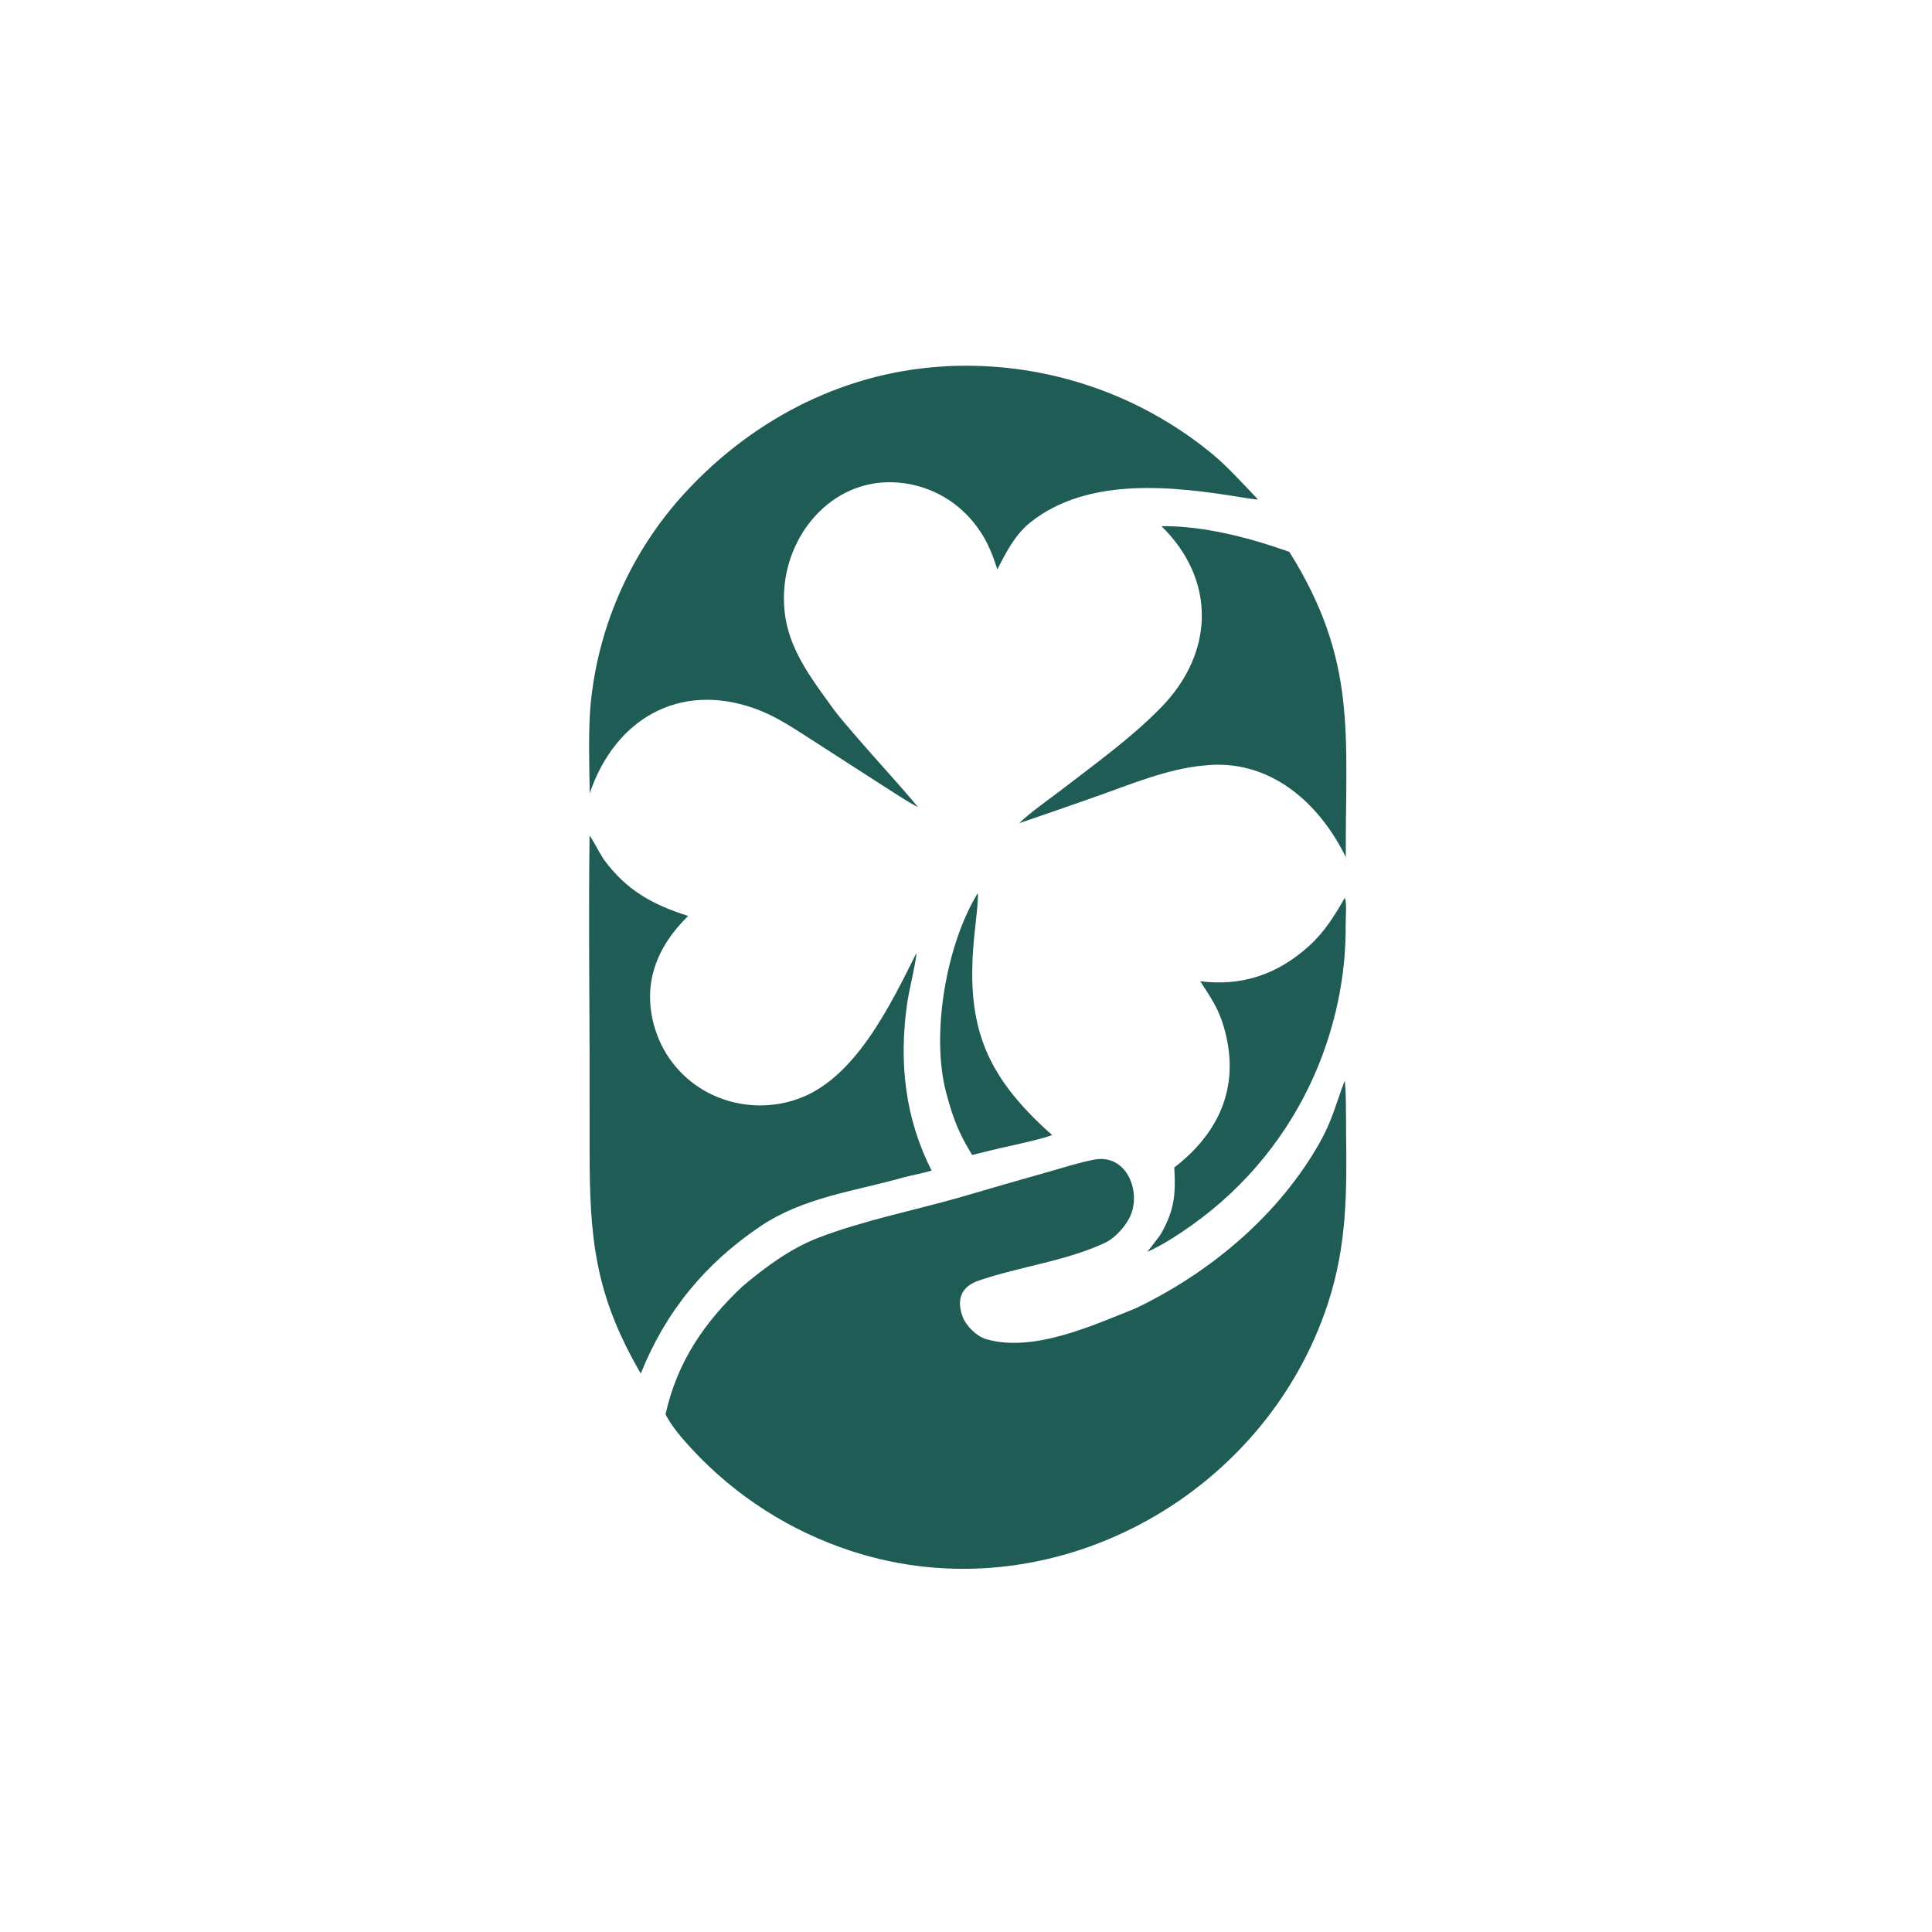
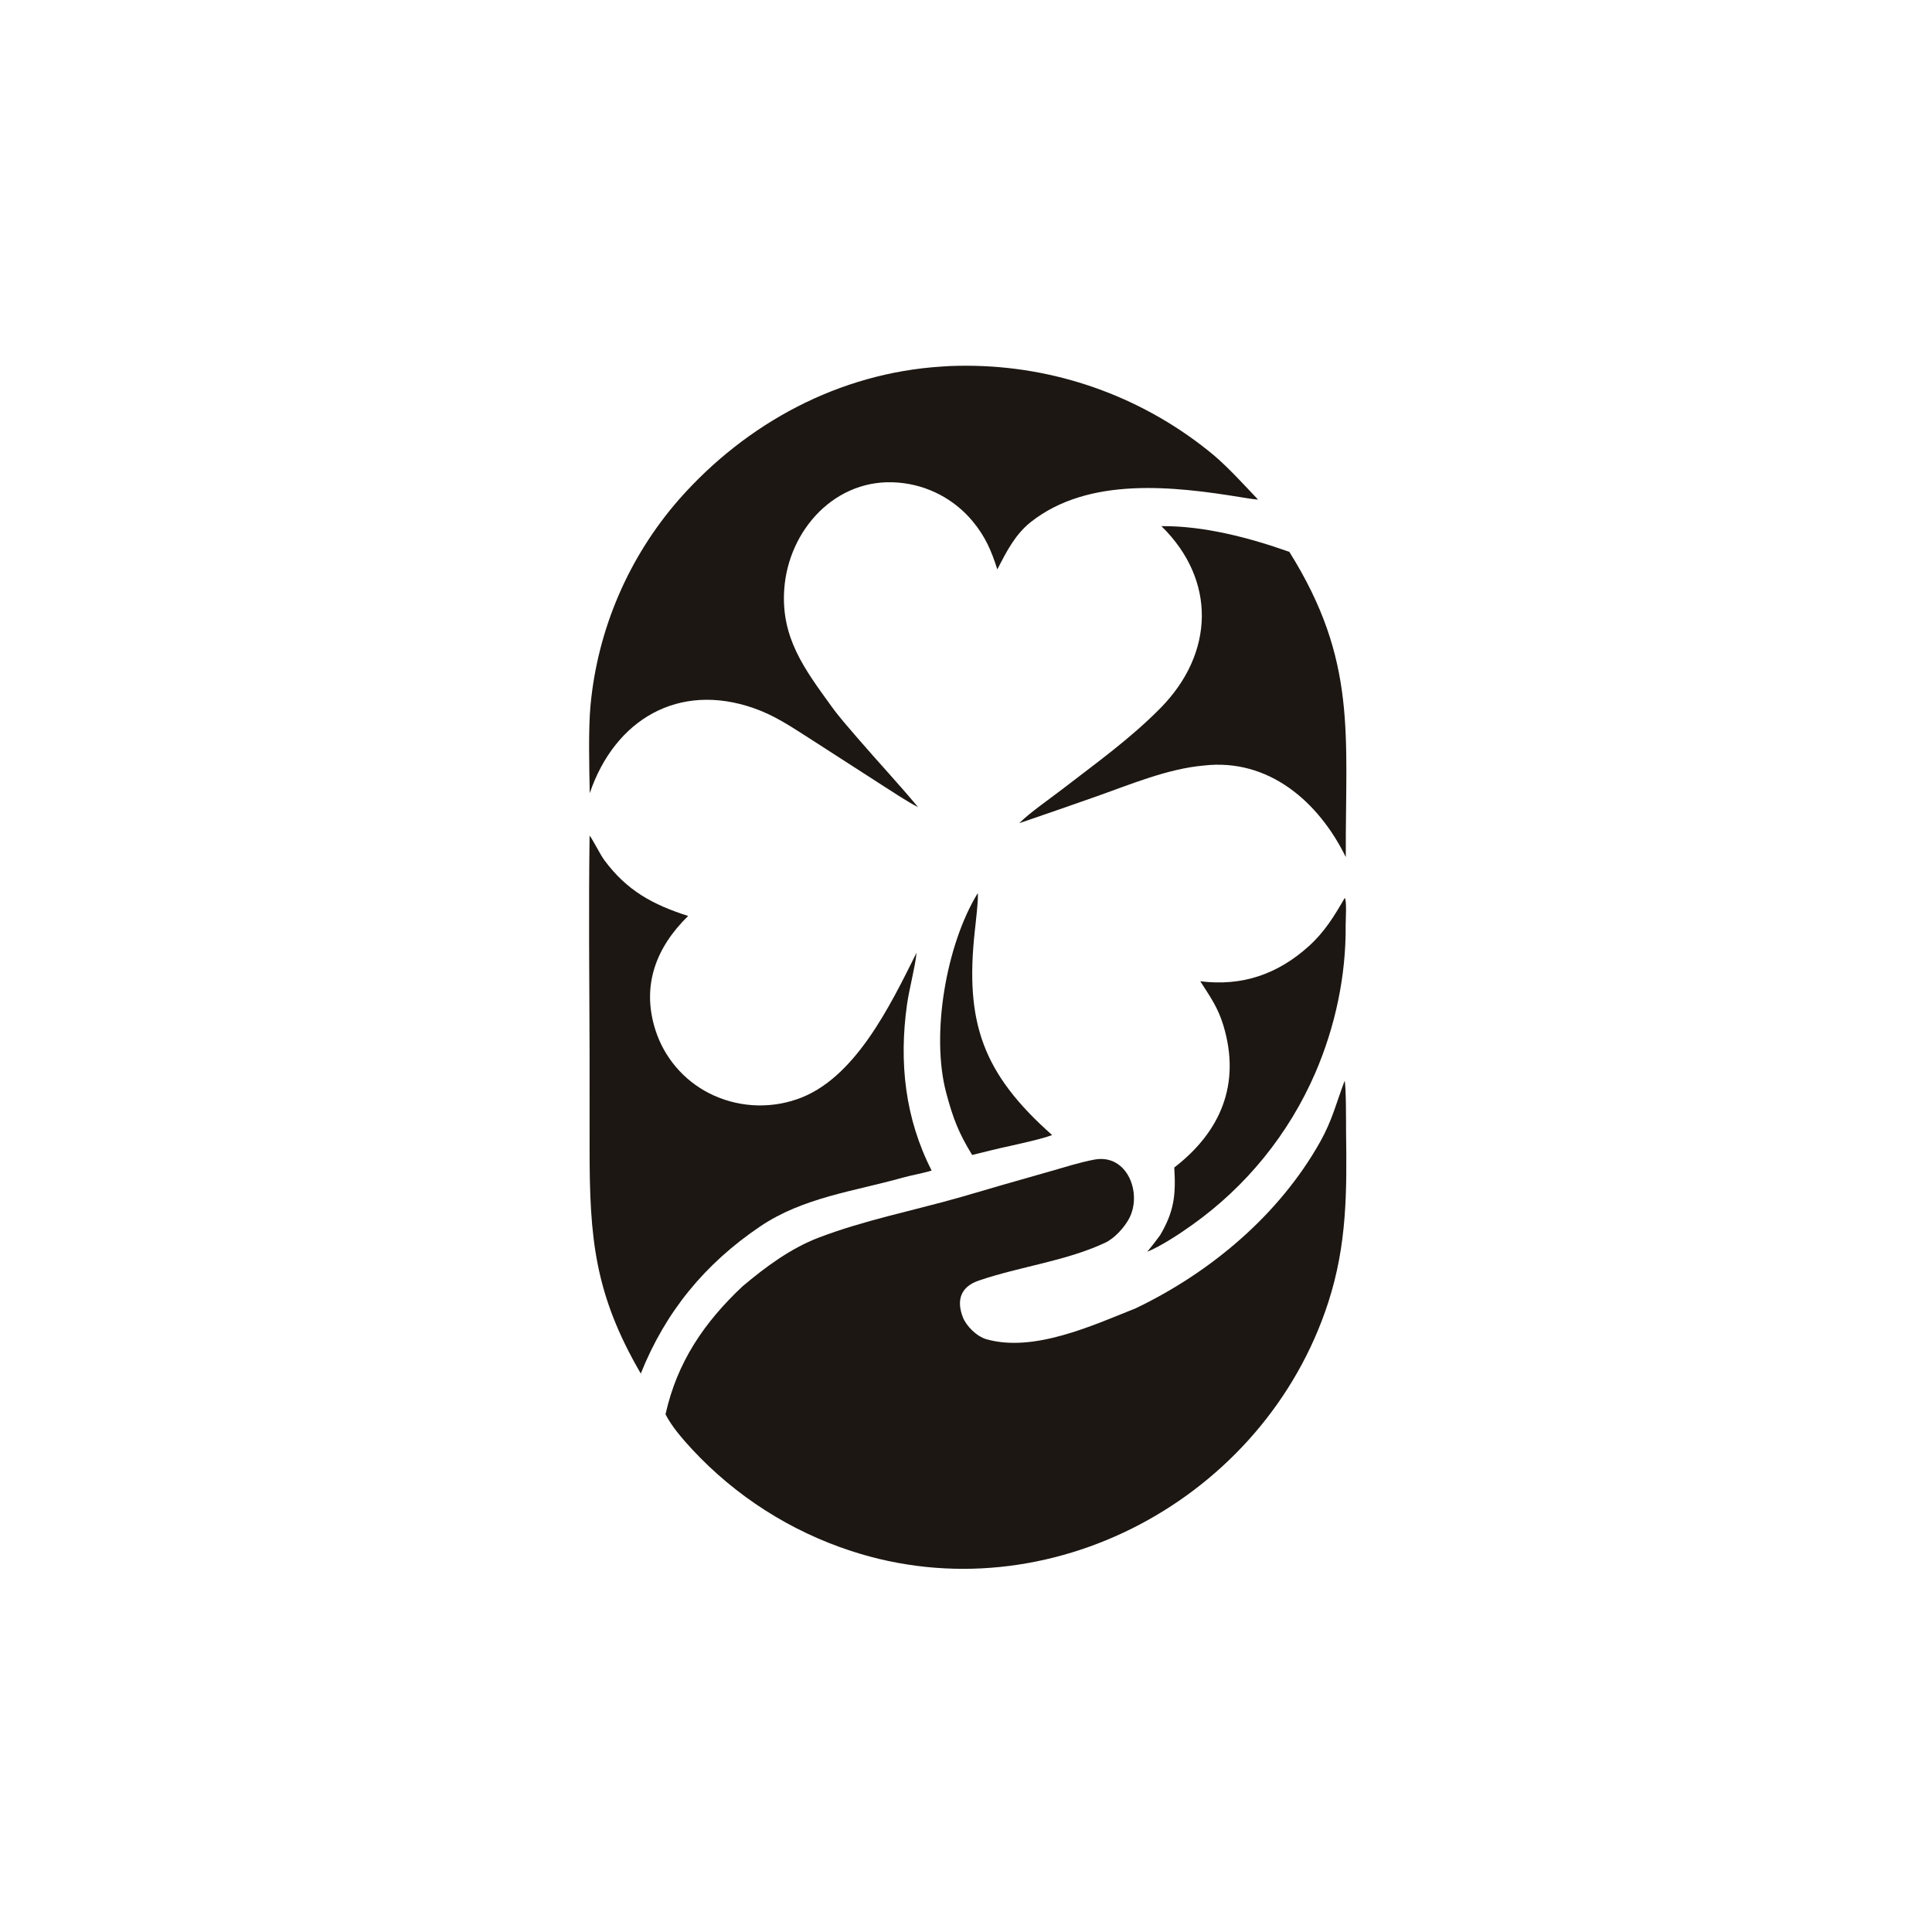
- <svg xmlns="http://www.w3.org/2000/svg" version="1.1" viewBox="0 0 2048 2048" width="1024" height="1024" fill="#1F5C56">
+ <svg xmlns="http://www.w3.org/2000/svg" version="1.1" viewBox="0 0 2048 2048" width="1024" height="1024" fill="#1C1712">
  <path transform="translate(0,0)" d="M 1425.38 1145.7 C 1427.02 1153.14 1426.83 1189.67 1426.88 1199.17 C 1427.76 1263.08 1427.93 1319.18 1407.99 1380.66 C 1340.67 1588.28 1111.61 1712.59 902.318 1644.13 C 837.852 1623.11 779.806 1586.01 733.662 1536.32 C 723.699 1525.52 712.046 1512.22 705.477 1499.24 C 717.745 1443.85 746.589 1401.65 787.168 1363.52 C 811.563 1343.01 838.034 1323.3 867.989 1311.88 C 916.187 1293.49 967.939 1283.34 1017.59 1269.23 C 1049.47 1259.84 1081.41 1250.63 1113.4 1241.61 C 1128.65 1237.29 1144.81 1232.06 1160.07 1229.23 C 1195.19 1222.69 1211.3 1265.44 1196.64 1292.17 C 1191.45 1301.64 1181.21 1312.86 1171.42 1317.41 C 1129.32 1337.01 1081.37 1342.47 1037.47 1357.5 C 1018.59 1363.92 1013.61 1377.89 1020.63 1396.24 C 1024.24 1405.67 1035.41 1416.76 1045.74 1419.68 C 1095.82 1433.82 1157.86 1405.22 1204.04 1386.78 C 1283.44 1348.72 1356.2 1287.57 1399.55 1210.17 C 1412.14 1187.69 1416.41 1169.52 1425.06 1146.53 L 1425.38 1145.7 z" />
  <path transform="translate(0,0)" d="M 998.08 388.574 C 1009.01 387.655 1023.15 387.567 1034.12 387.824 C 1126.44 390.006 1215.32 423.291 1286.36 482.288 C 1302.31 495.769 1319.04 514.286 1333.6 529.583 C 1327.76 529.122 1321.9 528.136 1316.11 527.19 C 1244.05 515.406 1154.14 505.026 1092.85 553.25 C 1076.14 566.402 1066.89 584.8 1057.17 603.571 C 1051.08 584.077 1044.32 568.47 1031.07 552.613 C 1011.41 528.891 983.011 514.098 952.3 511.576 C 885.969 505.877 835.681 561.663 831.32 624.718 C 827.761 676.184 852.972 709.471 881.578 749.012 C 890.137 760.843 899.82 771.61 909.242 782.608 C 930.31 807.08 952.451 830.73 973.217 855.65 C 961.791 849.856 945.447 838.891 934.379 831.852 L 857.472 782.306 C 838.042 769.94 821.094 758.404 799.079 750.699 C 719.376 722.804 651.822 762.551 625.154 840.8 C 624.627 814.046 623.602 774.376 625.896 748.476 C 633.347 667.282 666.284 590.526 719.997 529.185 C 791.363 448.284 889.682 395.423 998.08 388.574 z" />
  <path transform="translate(0,0)" d="M 624.981 885.773 C 628.516 890.129 636.055 905.664 640.744 911.971 C 664.902 944.463 692.145 958.954 729.443 970.975 C 695.444 1004.24 679.829 1044.73 694.721 1091.69 C 703.957 1120.75 724.423 1144.91 751.567 1158.8 C 780.431 1173.5 814.026 1175.84 844.652 1165.3 C 906.157 1144.56 944.086 1065.02 971.581 1009.94 C 970.186 1024.92 963.795 1048.17 961.448 1064.94 C 952.889 1126.08 959.283 1185.41 987.57 1240.82 C 977.826 1243.87 966.82 1245.6 956.86 1248.37 C 905.064 1262.92 851.217 1269.35 805.639 1300.18 C 747.22 1339.69 705.434 1390.54 679.259 1456.02 C 630.193 1371.77 624.961 1312.17 624.993 1218.04 L 624.971 1115.09 C 624.715 1039.27 623.92 961.514 624.981 885.773 z" />
  <path transform="translate(0,0)" d="M 1231.14 557.725 C 1276.48 557.37 1324.35 569.982 1366.75 584.991 C 1439.17 700.733 1426.09 778.556 1426.59 908.536 C 1397.96 849.925 1344.74 803.477 1275.76 811.534 C 1237.25 814.961 1197.27 831.929 1161.11 844.63 C 1134.4 854.007 1107.17 863.524 1080.42 872.635 C 1091.17 861.775 1112.85 846.779 1125.94 836.7 C 1161.91 808.94 1198.23 783.009 1230.25 750.488 C 1287.2 692.65 1289.64 615.015 1231.14 557.725 z" />
  <path transform="translate(0,0)" d="M 1425.5 951.822 C 1427.85 955.1 1426.4 975.174 1426.45 980.722 C 1426.98 1034.12 1415.46 1088.11 1394.36 1137.14 C 1366.31 1201.99 1321 1257.88 1263.35 1298.73 C 1250.86 1307.74 1230.16 1321.29 1216.09 1326.92 C 1221.05 1321.04 1225.15 1315.59 1229.74 1309.41 C 1244.85 1283.85 1246.52 1266.27 1244.78 1237.61 C 1293.99 1199.65 1315.37 1149.18 1297.02 1087.64 C 1291.21 1068.14 1283 1056.82 1272.32 1040.17 C 1316.63 1045.76 1354.4 1032.75 1387.36 1003.01 C 1404.2 987.806 1414.34 971.139 1425.5 951.822 z" />
  <path transform="translate(0,0)" d="M 1036.48 946.722 C 1037.39 952.143 1034.04 980.342 1033.26 987.553 C 1022.81 1084.08 1041.76 1138.06 1115.3 1203.2 C 1104.29 1207.41 1082.63 1211.97 1070.4 1214.83 C 1057.26 1217.61 1043.62 1221.12 1030.52 1224.32 C 1016.07 1200.77 1010.26 1185.45 1003.11 1158.79 C 986.496 1096.83 1002.94 1001.42 1036.48 946.722 z" />
</svg>
